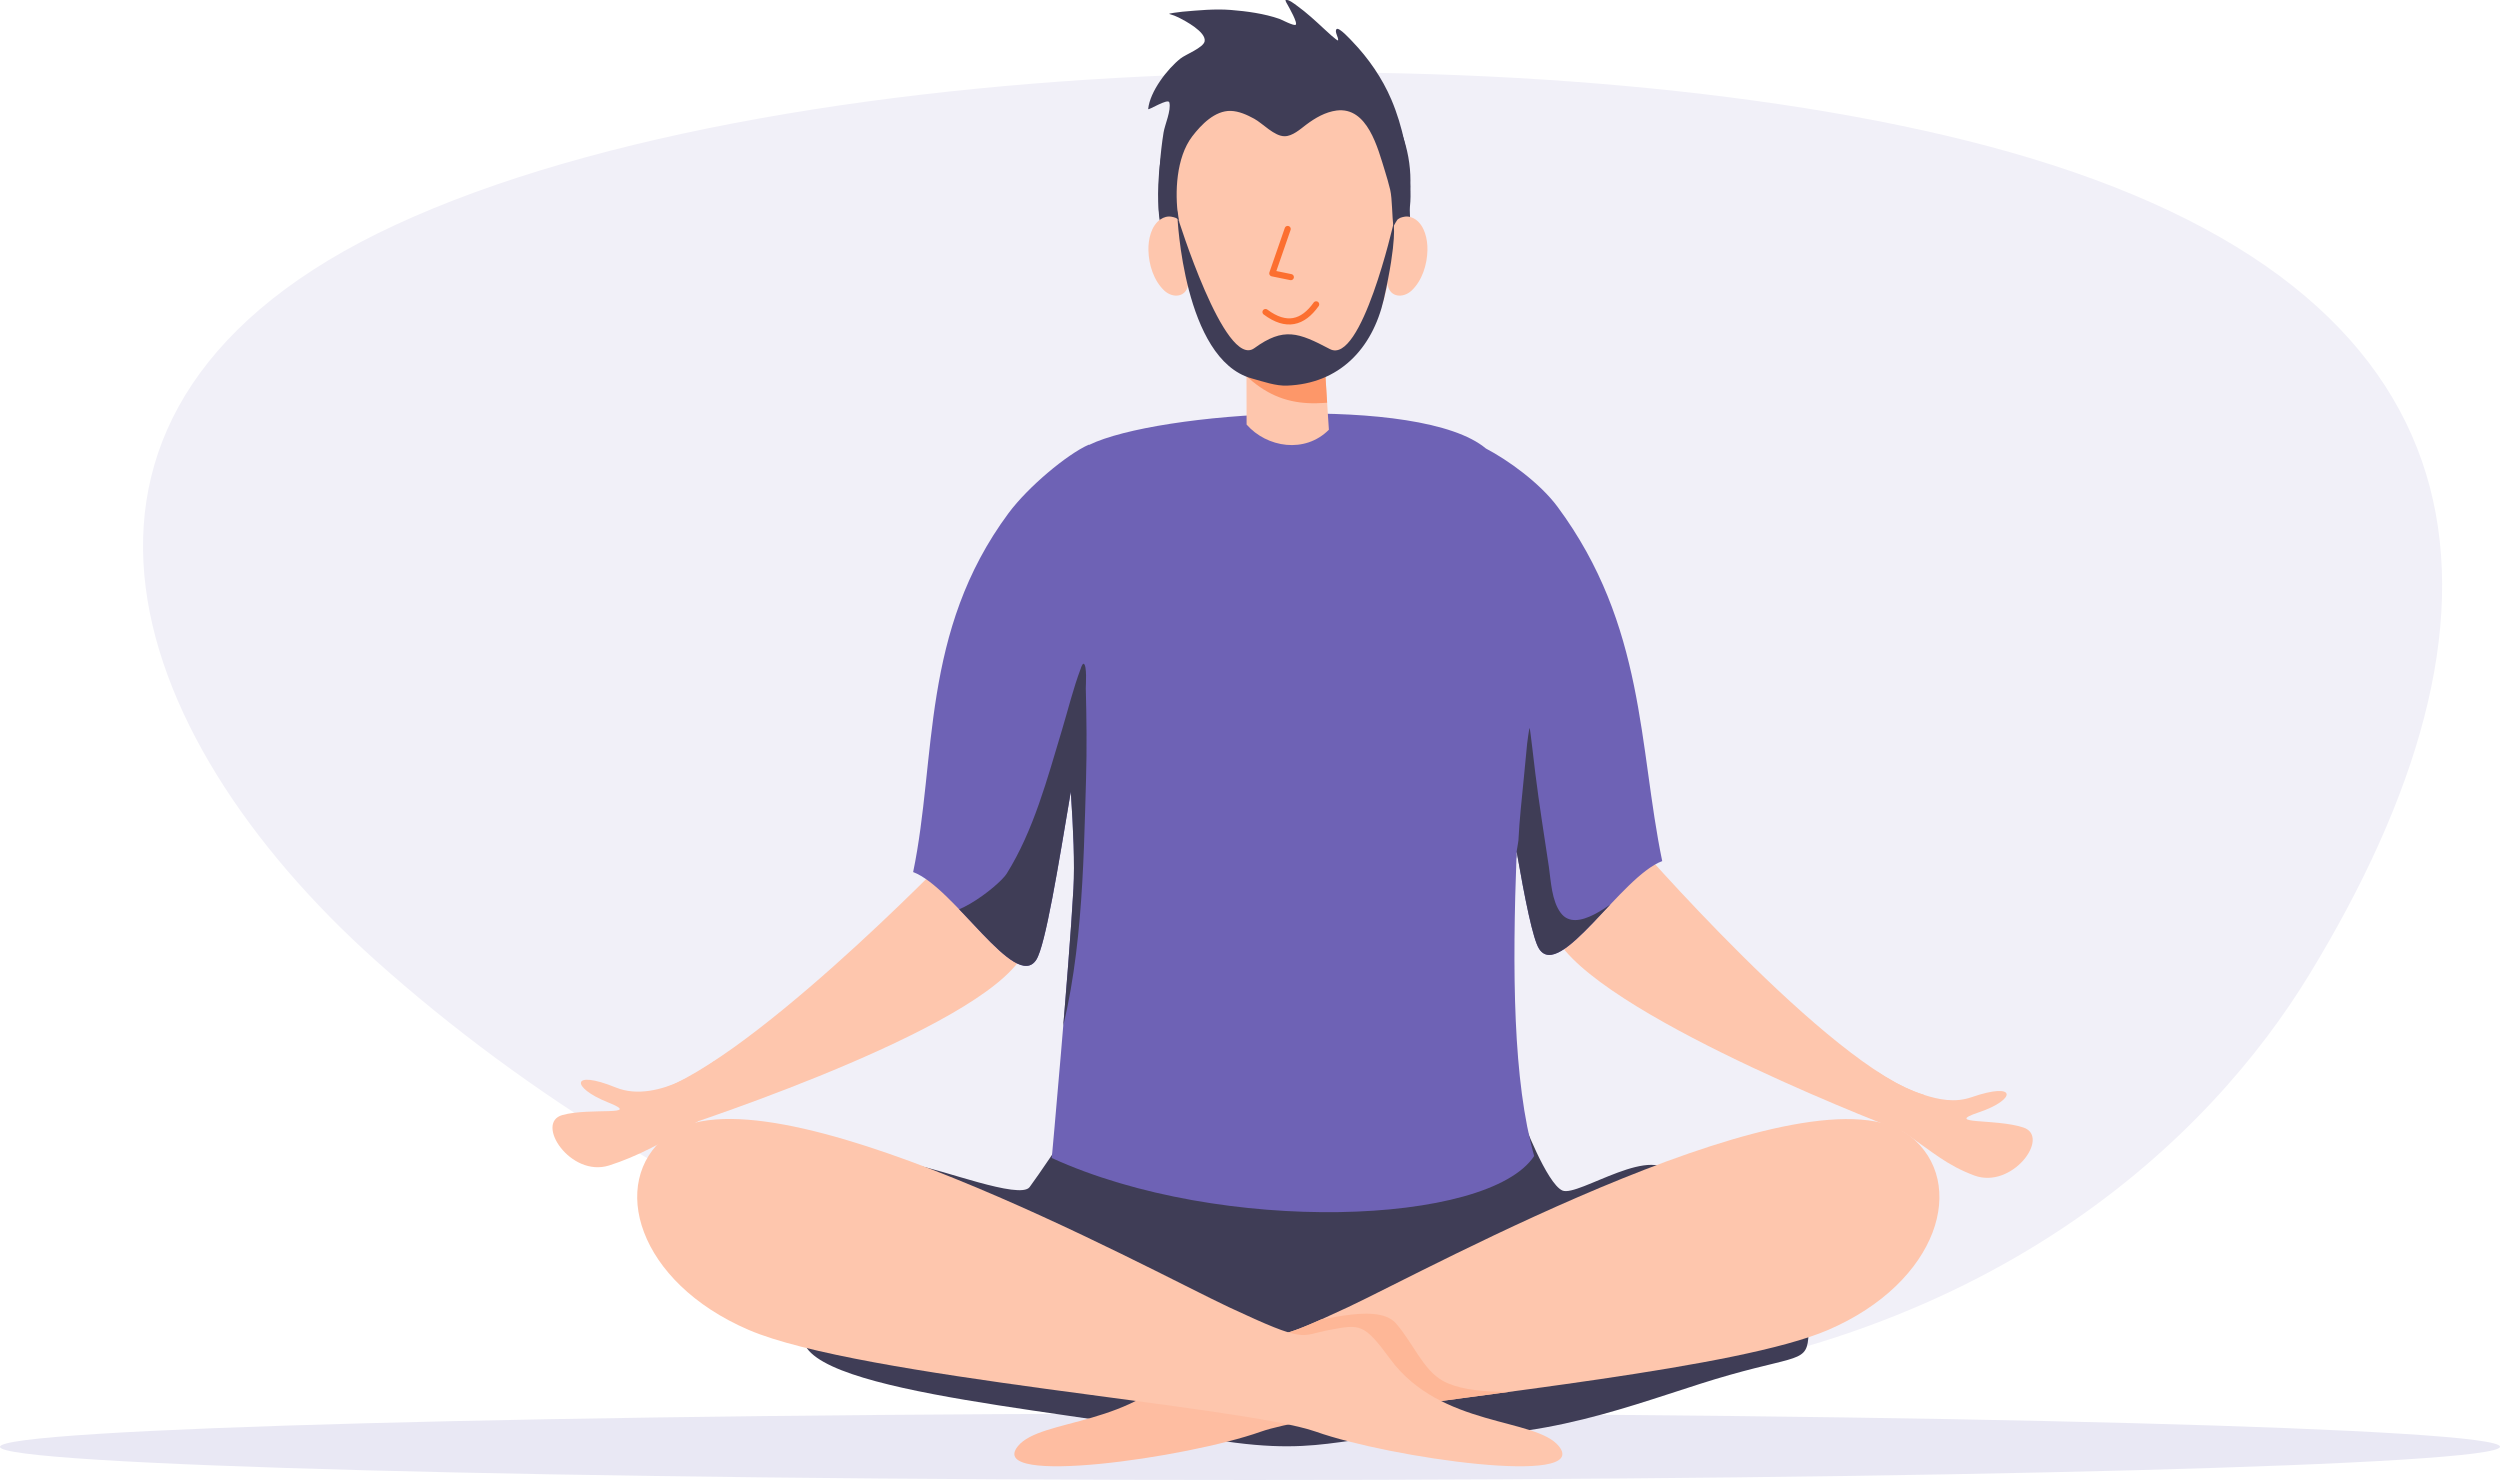
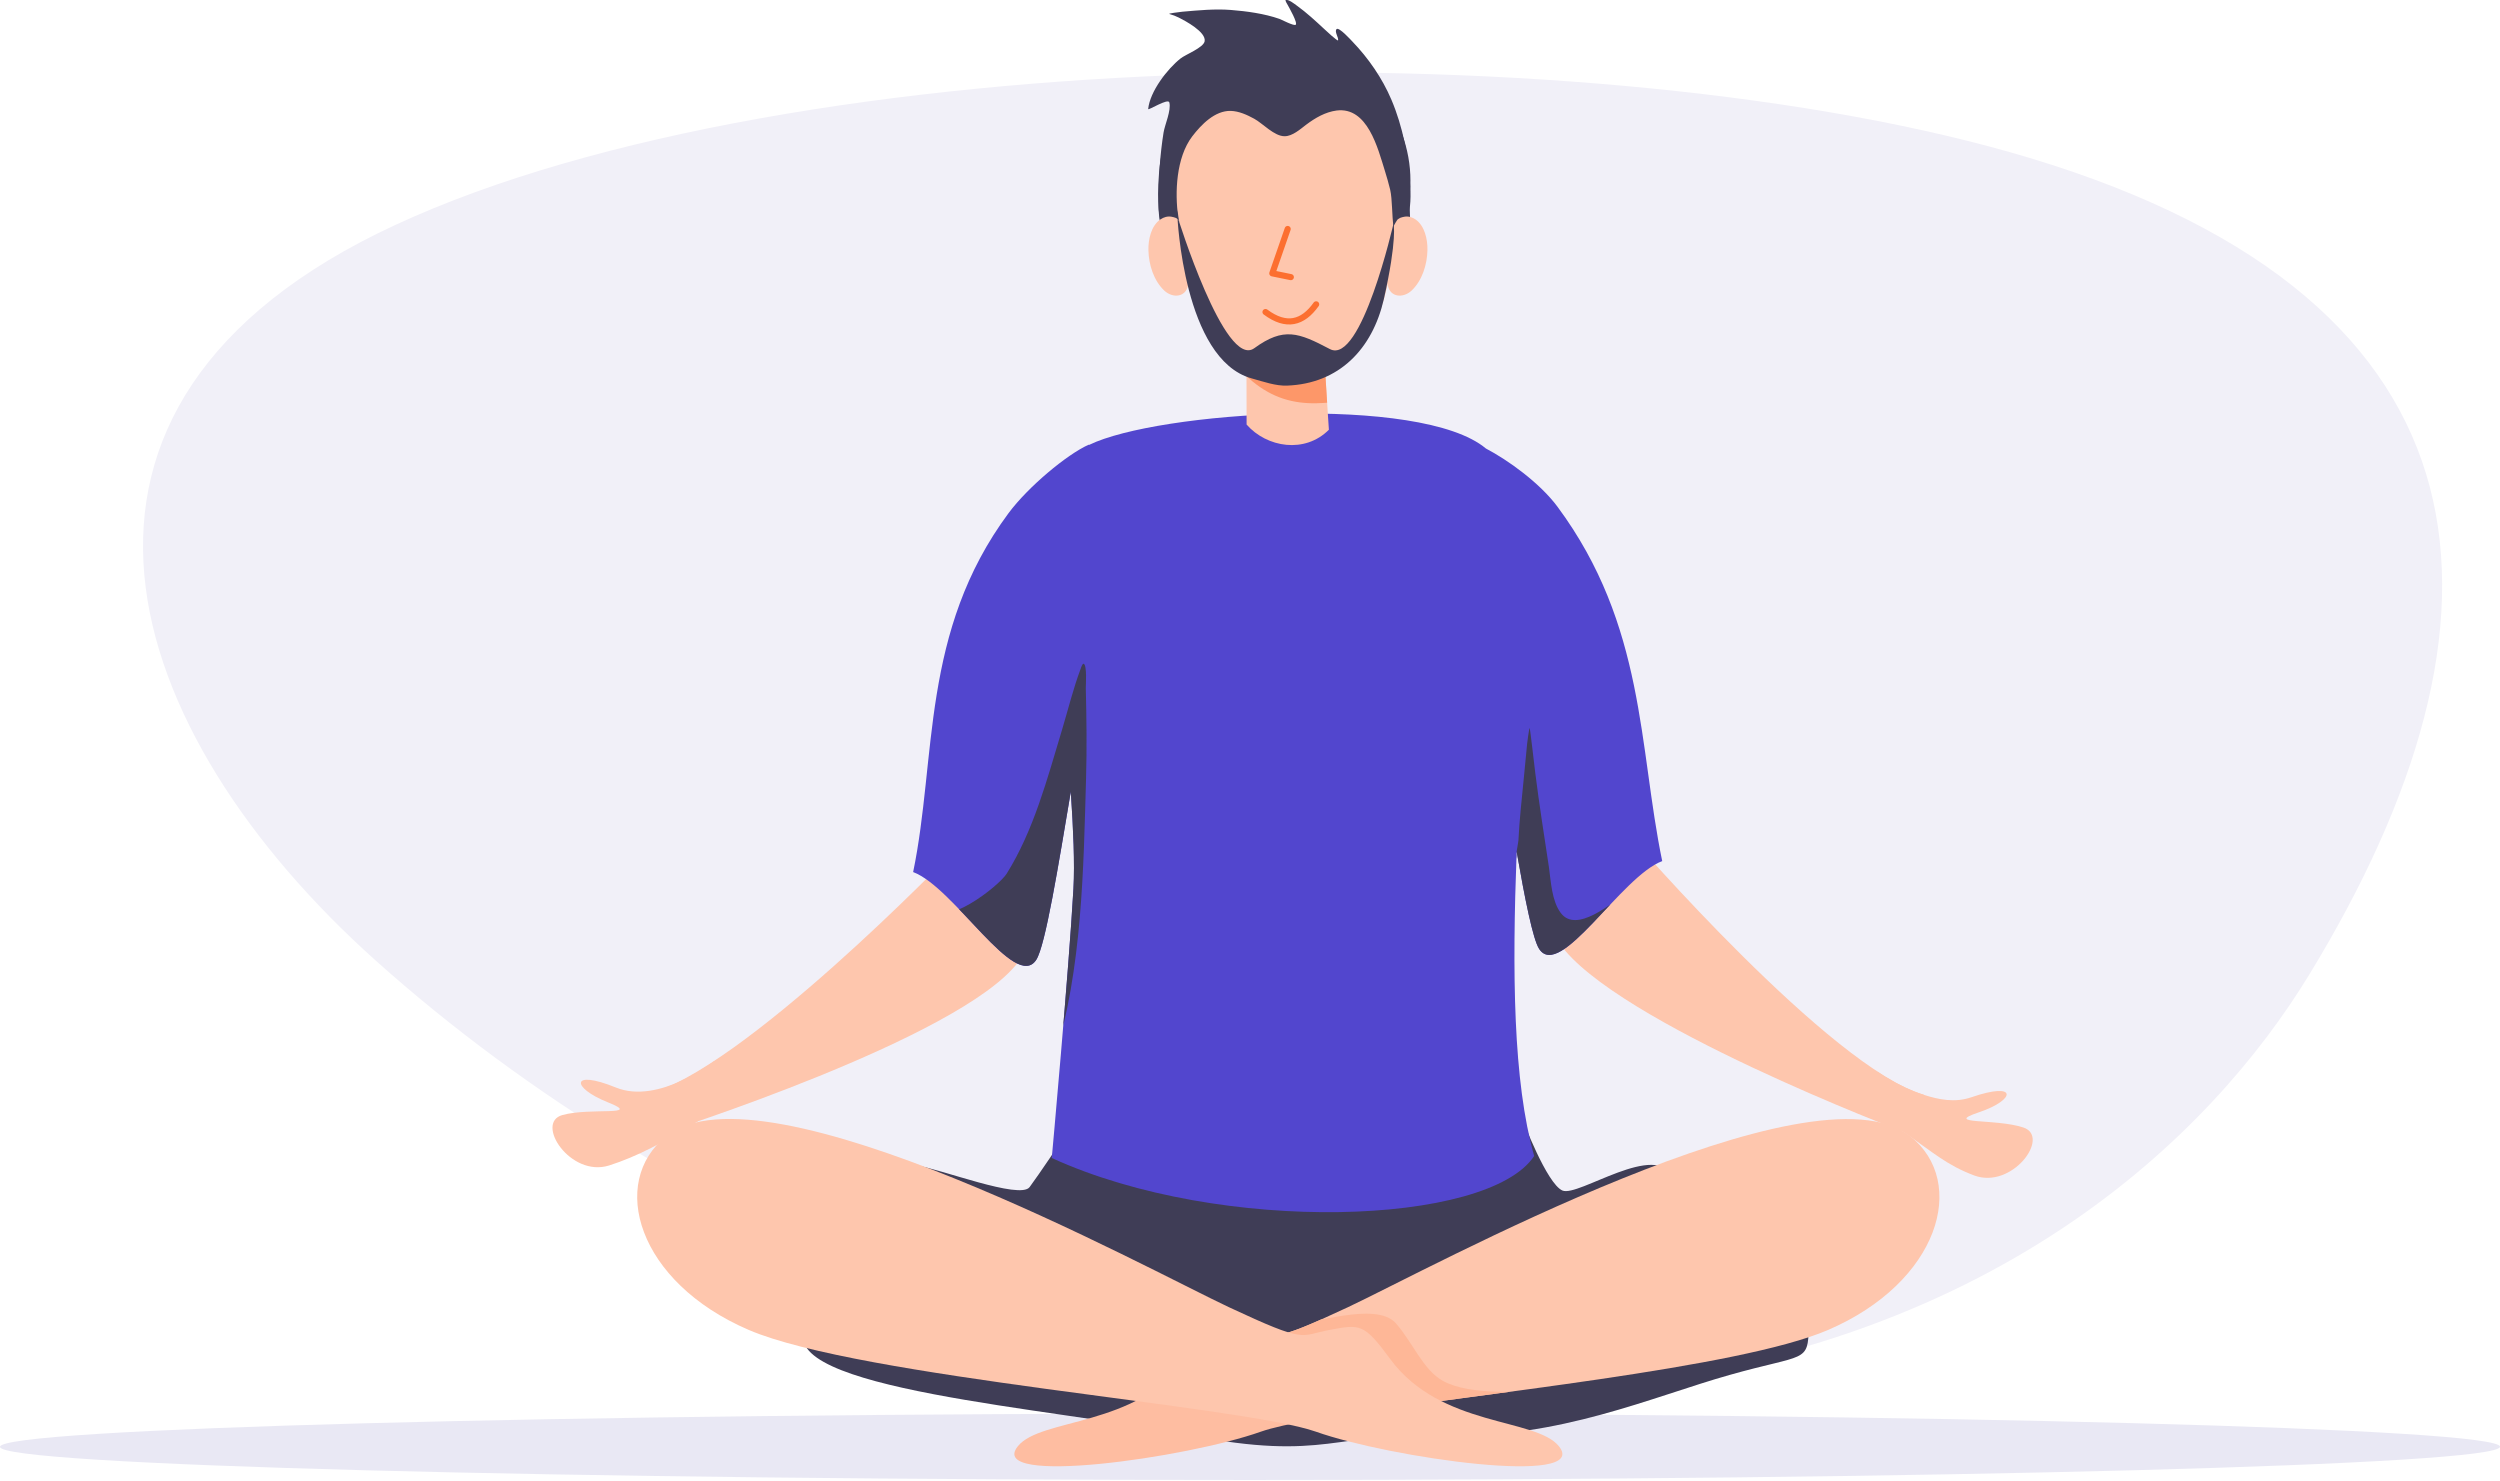
<svg xmlns="http://www.w3.org/2000/svg" xmlns:xlink="http://www.w3.org/1999/xlink" version="1.1" id="Layer_1" x="0px" y="0px" viewBox="0 0 1983.8 1174.5" style="enable-background:new 0 0 1983.8 1174.5;" xml:space="preserve">
  <style type="text/css">
	.st0{fill-rule:evenodd;clip-rule:evenodd;fill:#E9E8F4;}
	.st1{fill-rule:evenodd;clip-rule:evenodd;fill:#F1F0F8;}
	.st2{fill-rule:evenodd;clip-rule:evenodd;fill:#3F3D56;}
	.st3{fill-rule:evenodd;clip-rule:evenodd;fill:#FEBDA1;}
	.st4{fill-rule:evenodd;clip-rule:evenodd;fill:#FEC6AD;}
	
		.st5{clip-path:url(#SVGID_00000098203644142756329650000005445396849060217227_);fill-rule:evenodd;clip-rule:evenodd;fill:#FEB797;}
- 	.st6{fill-rule:evenodd;clip-rule:evenodd;fill:#6E62B5;}
+ 	.st6{fill-rule:evenodd;clip-rule:evenodd;fill:#5246ce;}
	
		.st7{clip-path:url(#SVGID_00000142141551201295174970000001418094782504464311_);fill-rule:evenodd;clip-rule:evenodd;fill:#3F3D56;}
	
		.st8{clip-path:url(#SVGID_00000035514422523613693050000015102214344967697062_);fill-rule:evenodd;clip-rule:evenodd;fill:#FD9769;}
	
		.st9{clip-path:url(#SVGID_00000145026603467934846390000011312880312325499551_);fill:none;stroke:#FC6F30;stroke-width:4.859;stroke-linecap:round;stroke-linejoin:round;stroke-miterlimit:10;}
</style>
  <g>
    <path class="st0" d="M991.9,1121.6c547.4,0,991.9,11.8,991.9,26.4c0,14.6-444.5,26.4-991.9,26.4S0,1162.7,0,1148.1   C0,1133.5,444.5,1121.6,991.9,1121.6L991.9,1121.6z" />
    <path class="st1" d="M1832.3,773.6c-77.3,126.7-250.8,300.3-583.1,328.8c-350.4,30-712.4-126.4-951.1-340.2   C96.5,581.7,5,321.5,313.7,178.5c316.5-146.7,960.4-154.7,1297.1-53.1C1989.2,239.5,2004.7,491.2,1832.3,773.6L1832.3,773.6z" />
    <path class="st2" d="M1208,887.9c0,0,19.3,51.3,31.8,56.8c12.6,5.5,75-40.1,88.2-10c0,0,107.9,89.3,107.3,118.2   c-0.6,28.9-2.6,21.1-63,38.2c-60.4,17-136.3,51-224.6,47.7c-88.3-3.3-94.5,21.5-203.9,0c-109.5-21.6-331.3-36.5-304.3-85.9   c27-49.3,66.4-131.4,86.5-128.4c20.1,2.9,83.4,27.7,91,17.5c7.6-10.2,26.8-39,26.8-39L1208,887.9L1208,887.9z" />
    <path class="st3" d="M807.7,1147.6c18.3-22.7,93.7-14.8,133.7-69c21.1-28.7,23.9-27.8,48.2-23.3c24.3,4.5,158.2,52.9,53.9,71   c-19.1,3.3-34,6.6-43.1,9.8C941.9,1156.9,781.9,1179.6,807.7,1147.6L807.7,1147.6z" />
    <path class="st4" d="M1059.8,1123.7c-26.9,4.3-94.5-72.8-70.3-68.3c24.3,4.5,17,11.4,80.1-18.1c63.3-29.6,368.4-197.4,446.1-135.8   c46.3,36.7,23,116-65.2,153.9C1379.7,1085.8,1169.9,1106.1,1059.8,1123.7L1059.8,1123.7z" />
    <g>
      <defs>
        <path id="SVGID_1_" d="M1059.8,1123.7c-26.9,4.3-94.5-72.8-70.3-68.3c24.3,4.5,17,11.4,80.1-18.1     c63.3-29.6,368.4-197.4,446.1-135.8c46.3,36.7,23,116-65.2,153.9C1379.7,1085.8,1169.9,1106.1,1059.8,1123.7L1059.8,1123.7z" />
      </defs>
      <clipPath id="SVGID_00000134240593506799393040000015132288826884747393_">
        <use xlink:href="#SVGID_1_" style="overflow:visible;" />
      </clipPath>
      <path style="clip-path:url(#SVGID_00000134240593506799393040000015132288826884747393_);fill-rule:evenodd;clip-rule:evenodd;fill:#FEB797;" d="    M993.8,1048c1-3.7,34.9-1.7,38.1,0.3c6.7,4.2,59.7-16.4,75.7,1.7c13.5,15.3,21.6,37,37.3,45.7c21.6,12.1,65.5,8.9,88.9,6.3    c2.9-0.3,24.5-4.9,26-0.9c1.3,3.6-18.9,9.3-20.7,9.8c-24,7.3-49.1,11.3-73.9,14.6c-31.5,4.2-63.1,7.4-94.7,9.7    c-15.4,1.1-36.4,3.6-50.9-3.4C995.4,1120.1,961.2,1074.7,993.8,1048L993.8,1048z" />
    </g>
    <path class="st4" d="M755.4,676.9c0,0-168.1,174.5-242.9,191.6l13.7,30.5c0,0,235-74.6,281.6-135.3   C807.7,763.7,785.5,702.6,755.4,676.9L755.4,676.9z" />
    <path class="st4" d="M1294.3,664.4c0,0,158.5,183.2,232.3,204.3l-15.3,29.8c0,0-230.6-87.1-274-150.2   C1237.4,748.3,1262.9,688.4,1294.3,664.4L1294.3,664.4z" />
    <path class="st6" d="M864.3,353c54.1-26.4,263.2-40.4,314.8,2.9c17.4,9.1,42.8,27.3,56.8,46.2c69.8,94.2,64.3,190.4,83.1,281.2   c-32.5,12.1-81.2,95.2-97.7,69.6c-4.9-7.6-11.2-39.3-17.8-77c-3.6,95.5-2.9,181.9,13.9,241.4c-36.3,55.2-248.4,63-382.8,1.6   c0,0,13.6-149.1,17.2-213.8c1.1-20.1-0.1-46.9-2.1-76.8c-9.8,58.1-20.1,122.1-27.4,133.3c-16.5,25.6-65.2-57.5-97.7-69.6   c18.8-90.8,5.9-190.6,75.7-284.8c15.7-21.1,46.2-46.4,63.3-54.2C863.8,352.9,864,353,864.3,353L864.3,353z" />
    <g>
      <defs>
        <path id="SVGID_00000030456178399840264260000004312766031451362462_" d="M864.3,353c54.1-26.4,263.2-40.4,314.8,2.9     c17.4,9.1,42.8,27.3,56.8,46.2c69.8,94.2,64.3,190.4,83.1,281.2c-32.5,12.1-81.2,95.2-97.7,69.6c-4.9-7.6-11.2-39.3-17.8-77     c-3.6,95.5-2.9,181.9,13.9,241.4c-36.3,55.2-248.4,63-382.8,1.6c0,0,13.6-149.1,17.2-213.8c1.1-20.1-0.1-46.9-2.1-76.8     c-9.8,58.1-20.1,122.1-27.4,133.3c-16.5,25.6-65.2-57.5-97.7-69.6c18.8-90.8,5.9-190.6,75.7-284.8c15.7-21.1,46.2-46.4,63.3-54.2     C863.8,352.9,864,353,864.3,353L864.3,353z" />
      </defs>
      <clipPath id="SVGID_00000066485498438855339260000001763854316490926007_">
        <use xlink:href="#SVGID_00000030456178399840264260000004312766031451362462_" style="overflow:visible;" />
      </clipPath>
      <path style="clip-path:url(#SVGID_00000066485498438855339260000001763854316490926007_);fill-rule:evenodd;clip-rule:evenodd;fill:#3F3D56;" d="    M1203.6,681.9c-1.4-1.7,1.2-13.1,1.3-15c0.8-16.6,2.7-33.2,4.3-49.7c0.9-9,1.7-18,2.6-27c0.1-0.6,1.5-12.7,2.1-12.4    c0.2,0.1,4.1,33.1,4.4,35.8c3.1,24.9,7.1,49.7,10.8,74.5c1.6,11.3,2.2,26.6,9.3,36.2c12.4,17,40.9-8.1,51.5-15.4    c1.2-0.8,16.7-11.9,17.4-10.1c2.5,6.2-11.4,24.3-14.3,29.1c-11.2,18.5-24.5,43.1-44,54.2c-16.7,9.5-40.9-12.9-41.9-30" />
      <path style="clip-path:url(#SVGID_00000066485498438855339260000001763854316490926007_);fill-rule:evenodd;clip-rule:evenodd;fill:#3F3D56;" d="    M736.6,720.1c11.8,18.1,56.1-17.1,62.2-26.8c21.5-34.4,32.2-75.3,43.8-113.7c4.9-16.3,9-33.2,15-49.1c0.1-0.4,1.3-4.1,2.3-3.8    c2.8,1,1.7,17.2,1.7,19.4c0.6,24,0.9,47.9,0.2,72c-2,68.9-2.9,151.5-25.3,221.8C830.5,858.9,725.2,763.1,736.6,720.1L736.6,720.1z    " />
    </g>
    <path class="st4" d="M566.6,842.1c0,0-43.7,34.7-77.8,20.9c-36.4-14.8-35.5,0.1-6.7,11.6c28.8,11.5-13.6,4-35.8,10.2   c-22.2,6.1,6.3,49.8,37.1,40c22-7,43.6-18.5,69.7-34.6C563.6,883.8,566.6,842.1,566.6,842.1L566.6,842.1z" />
    <path class="st4" d="M1490,850.6c0,0,16.3,11.6,36.4,18.1c12,3.9,24.9,6.5,37.9,2c37.1-12.8,35.5,2,6.1,11.9   c-29.4,9.9,13.4,4.8,35.2,12.1c21.9,7.3-8.9,49.4-39.2,38c-21.6-8.2-31.3-17.4-56.5-34.9C1508.7,889.5,1490,850.6,1490,850.6   L1490,850.6z" />
    <path class="st4" d="M1237,1147.6c-18.3-22.7-93.7-14.8-133.7-69c-21.1-28.7-23.9-27.8-48.2-23.3c-24.3,4.5-17,11.4-80.1-18.1   c-63.3-29.6-368.4-197.4-446.1-135.8c-46.3,36.7-23,116,65.2,153.9c88.2,37.9,391.7,60.1,450.2,80.8   C1102.9,1156.9,1262.8,1179.6,1237,1147.6L1237,1147.6z" />
    <path class="st4" d="M989,233.1l0.2,103.8c16.1,18.3,46.3,23.2,65.3,4.1c0,0-6.7-99.2-5.6-106L989,233.1L989,233.1z" />
    <g>
      <defs>
        <path id="SVGID_00000176031683651609590830000017491172409793380774_" d="M989,233.1l0.2,103.8c16.1,18.3,46.3,23.2,65.3,4.1     c0,0-6.7-99.2-5.6-106L989,233.1L989,233.1z" />
      </defs>
      <clipPath id="SVGID_00000031182776064358812990000006579514026727146897_">
        <use xlink:href="#SVGID_00000176031683651609590830000017491172409793380774_" style="overflow:visible;" />
      </clipPath>
      <path style="clip-path:url(#SVGID_00000031182776064358812990000006579514026727146897_);fill-rule:evenodd;clip-rule:evenodd;fill:#FD9769;" d="    M972.6,281.2c0.5,0.1,1.1,1.4,1.5,1.8c1.4,1.7,2.8,3.3,4.2,4.8c4.9,5.4,10.1,10.3,15.5,14.8c16.2,13.3,32.5,17.7,50.7,17.4    c3.6-0.1,7.2-0.3,10.8-0.6c1.8-0.1,4,0,5.6-1c1.4-0.9,0.8-3.4,0.4-5c-1.1-4.6-2.7-9.1-4.1-13.7c-4.1-13.5-7.7-27.2-11.1-41    c-1-4-1.9-8.1-3.1-12c-0.4-1.4-0.9-3.4-2-4.2c-1.8-1.4-5.2-0.3-7.1,0c-5.7,1-11.3,2.2-17.1,2.9c-11.8,1.4-23.6,2.6-35.4,3.6    C971.8,249.9,981.9,277.6,972.6,281.2" />
    </g>
    <path class="st2" d="M1119.1,177c-0.1-4.7-0.6-10.1-0.3-12.9c0.6-5.4,0.6-10.9,0.3-16.3c-1.3-23.2-5.9-47.3-15-68.7   c-7.3-17.1-18.1-32.8-31-46.2c-1-1-10.6-11.7-12.5-9.8c-1.9,2,1.7,6.6,1.2,8.9c-0.2,1.1-10-8-10.8-8.8c-7-6.5-14.2-13.2-22-18.8   c-1.6-1.1-6.4-5.1-8.8-4.4c-0.7,0.2,1.5,3.8,1.7,4.1c0.9,1.7,8.2,14.3,6.2,15.6c-1.5,1-11.1-4.1-12.8-4.7c-12-4.2-26-6.1-38.6-7.1   c-12.7-1-25.8,0.3-38.5,1.4c-2.1,0.2-11.6,1.4-10.3,1.8c2.6,0.7,5.2,1.7,7.6,2.9c4.9,2.5,21.8,11.4,20.4,18.8   c-1,5.1-15.3,10.5-19.1,13.6c-10.4,8.2-24.3,26.1-25.7,40.1c-0.2,1.5,15.9-8.9,16.8-5.2c1.6,6.4-3.6,17.6-4.6,23.9   c-2.7,16.9-3.8,33.8-3.8,50.8c0,8.1-1.6,20.3,5.9,26.1c9.7,7.4,26.1,9.4,37.4,12.5c10.5,2.8,21.1,5.2,31.9,6.6   c16.3,2.2,32.7,3,49.2,2.6c24.4-0.7,55.6-2.4,75.3-18.6" />
    <path class="st4" d="M934.9,170.5c0,0,0.2,68.9,33.4,108.5c12.3,14.7,27.9,20.1,51,21.1c20.7,0.9,40.4-3.5,52.2-14.8   c37.1-35.5,34.3-108,34.3-108c11-33.3-5.1-56-28.7-100.1l-104.6-0.9C934.7,105,920.9,119.8,934.9,170.5L934.9,170.5z" />
    <g>
      <defs>
        <path id="SVGID_00000005951887599956067610000013185099795176777658_" d="M934.9,170.5c0,0,0.2,68.9,33.4,108.5     c12.3,14.7,27.9,20.1,51,21.1c20.7,0.9,40.4-3.5,52.2-14.8c37.1-35.5,34.3-108,34.3-108c11-33.3-5.1-56-28.7-100.1l-104.6-0.9     C934.7,105,920.9,119.8,934.9,170.5L934.9,170.5z" />
      </defs>
      <clipPath id="SVGID_00000159467520694134848850000016376205382458494109_">
        <use xlink:href="#SVGID_00000005951887599956067610000013185099795176777658_" style="overflow:visible;" />
      </clipPath>
      <path style="clip-path:url(#SVGID_00000159467520694134848850000016376205382458494109_);fill:none;stroke:#FC6F30;stroke-width:4.859;stroke-linecap:round;stroke-linejoin:round;stroke-miterlimit:10;" d="    M1021.8,181.7l-12.2,35.2l14.7,3 M1004.2,247.6c16.5,12.3,29.6,8.8,40.2-6.1" />
    </g>
    <path class="st2" d="M1108.8,181.8c-0.3-2.7-2.6,0.7-3-1.9c-1.3-7.9-0.9-21.8-2.7-29.5c-1.2-4.9-2.6-9.8-4.1-14.6   c-5.7-18.3-13.8-51.2-38.4-48.1c-9,1.2-17,5.9-24.2,11.3c-4.6,3.5-10.8,9.1-17,9.1c-8.2,0.1-17.4-10.2-24.2-13.9   c-5.7-3.1-12-6-18.6-6.2c-12.6-0.3-23.4,10.9-30.6,20.3c-12.7,16.8-13.8,44.4-11.1,63.6c0.8,5.7,7,21.7,0,25   c-5.4,2.6-14.8-12.9-14.6-16.9c0.4-10.4-2.7-16-0.6-42.5c1.2-15.3,4.9-30.7,11.7-44.7c21.9-45.1,89.1-64.3,132.8-42.7   c45,22.2,68,83.8,47.4,130.2" />
    <path class="st4" d="M942.7,226.7c0.2-2.1,4.5-13.8,2.9-25.1c-1.9-13.7-10-27.1-10.8-27.6c-0.9-0.6-1.6-1-1.8-1.1   c-1.1-0.4-2.1-0.7-3.3-0.9c-3.2-0.6-6.2,0.3-8.9,2.1c-7.4,5.1-9.7,16-9.5,24.4c0.2,11.4,4.2,24.3,12.7,32.2   C930.7,236.8,940.7,235.9,942.7,226.7L942.7,226.7z" />
    <path class="st4" d="M1101.3,226.7c-0.2-2.1-4.5-13.8-2.9-25.1c1.9-13.7,10-27.1,10.8-27.6c0.9-0.6,1.6-1,1.8-1.1   c1.1-0.4,2.1-0.7,3.3-0.9c3.2-0.6,6.2,0.3,8.9,2.1c7.4,5.1,9.7,16,9.5,24.4c-0.2,11.4-4.2,24.3-12.7,32.2   C1113.3,236.8,1103.3,235.9,1101.3,226.7L1101.3,226.7z" />
    <path class="st2" d="M1105.8,177.3c0,0-25.6,112.8-50.5,99.7c-24.9-13.1-36.6-17.7-60-0.7c-23.4,17-61-104.6-61-104.6   S939.1,285,993,300.2c10,2.8,19.4,6.1,28.1,5.8c41.5-1.5,67.9-29,77-68.6C1108.9,189.5,1105.8,177.3,1105.8,177.3L1105.8,177.3z" />
  </g>
</svg>
